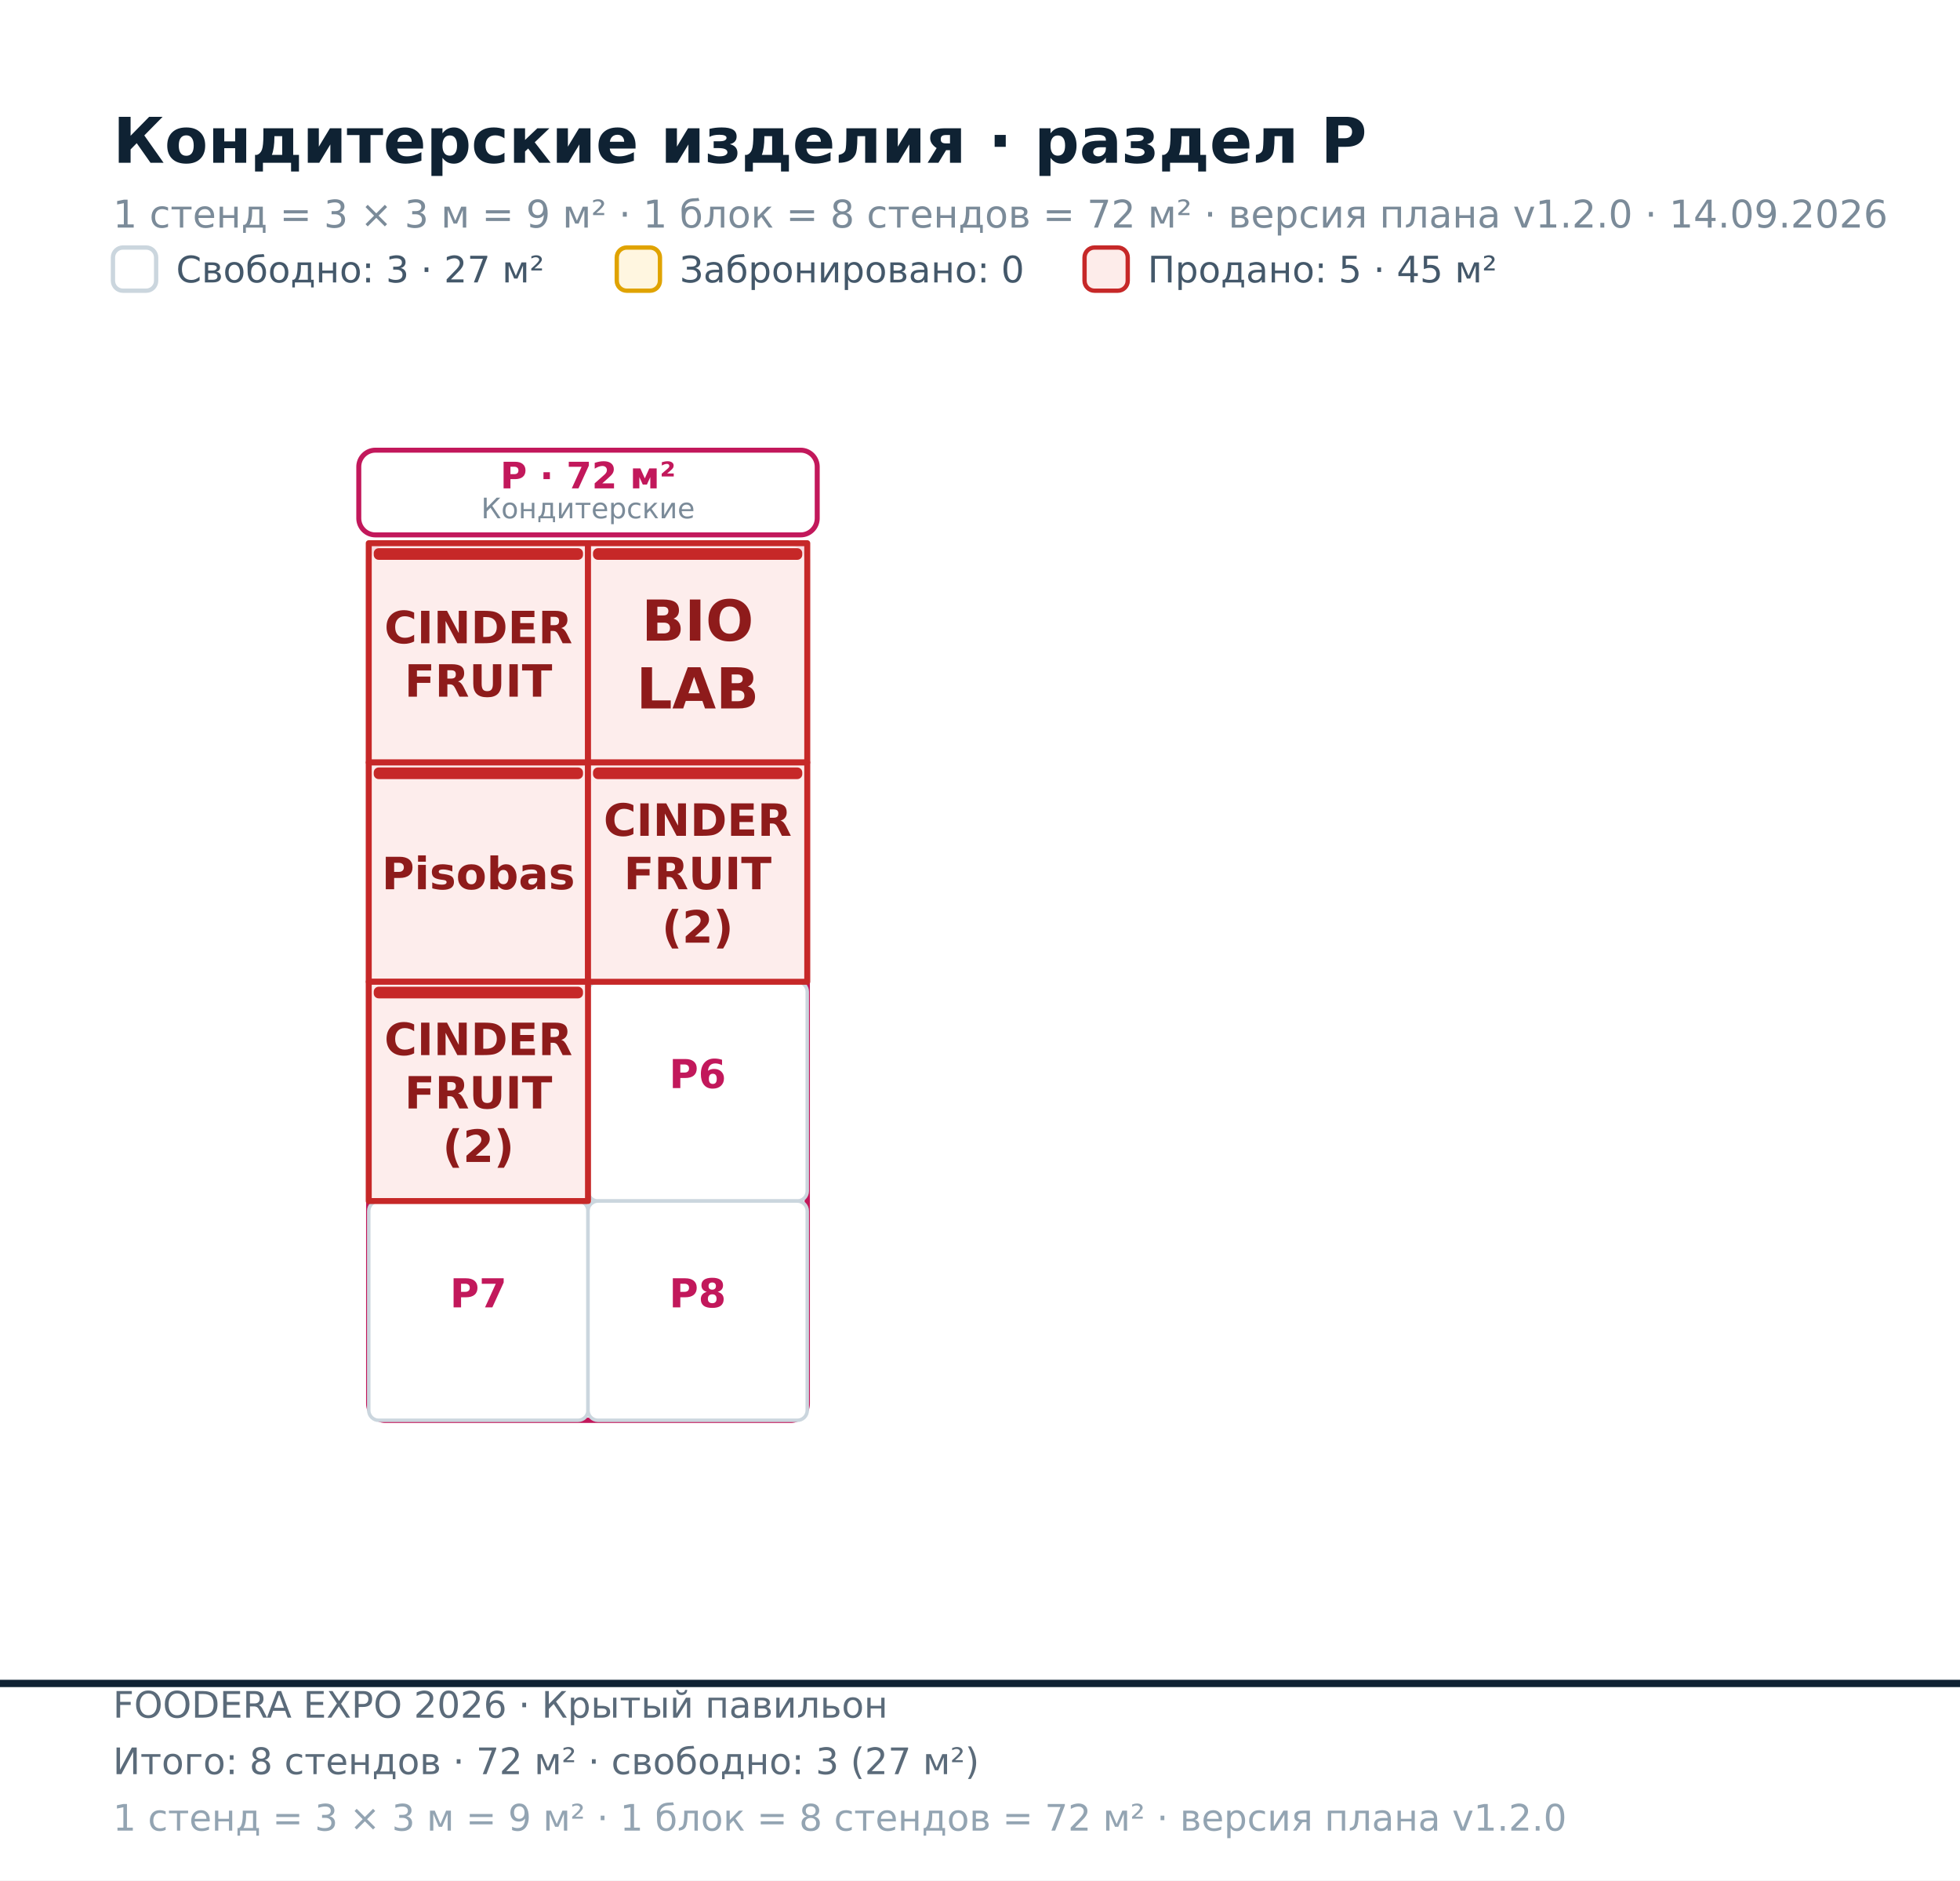
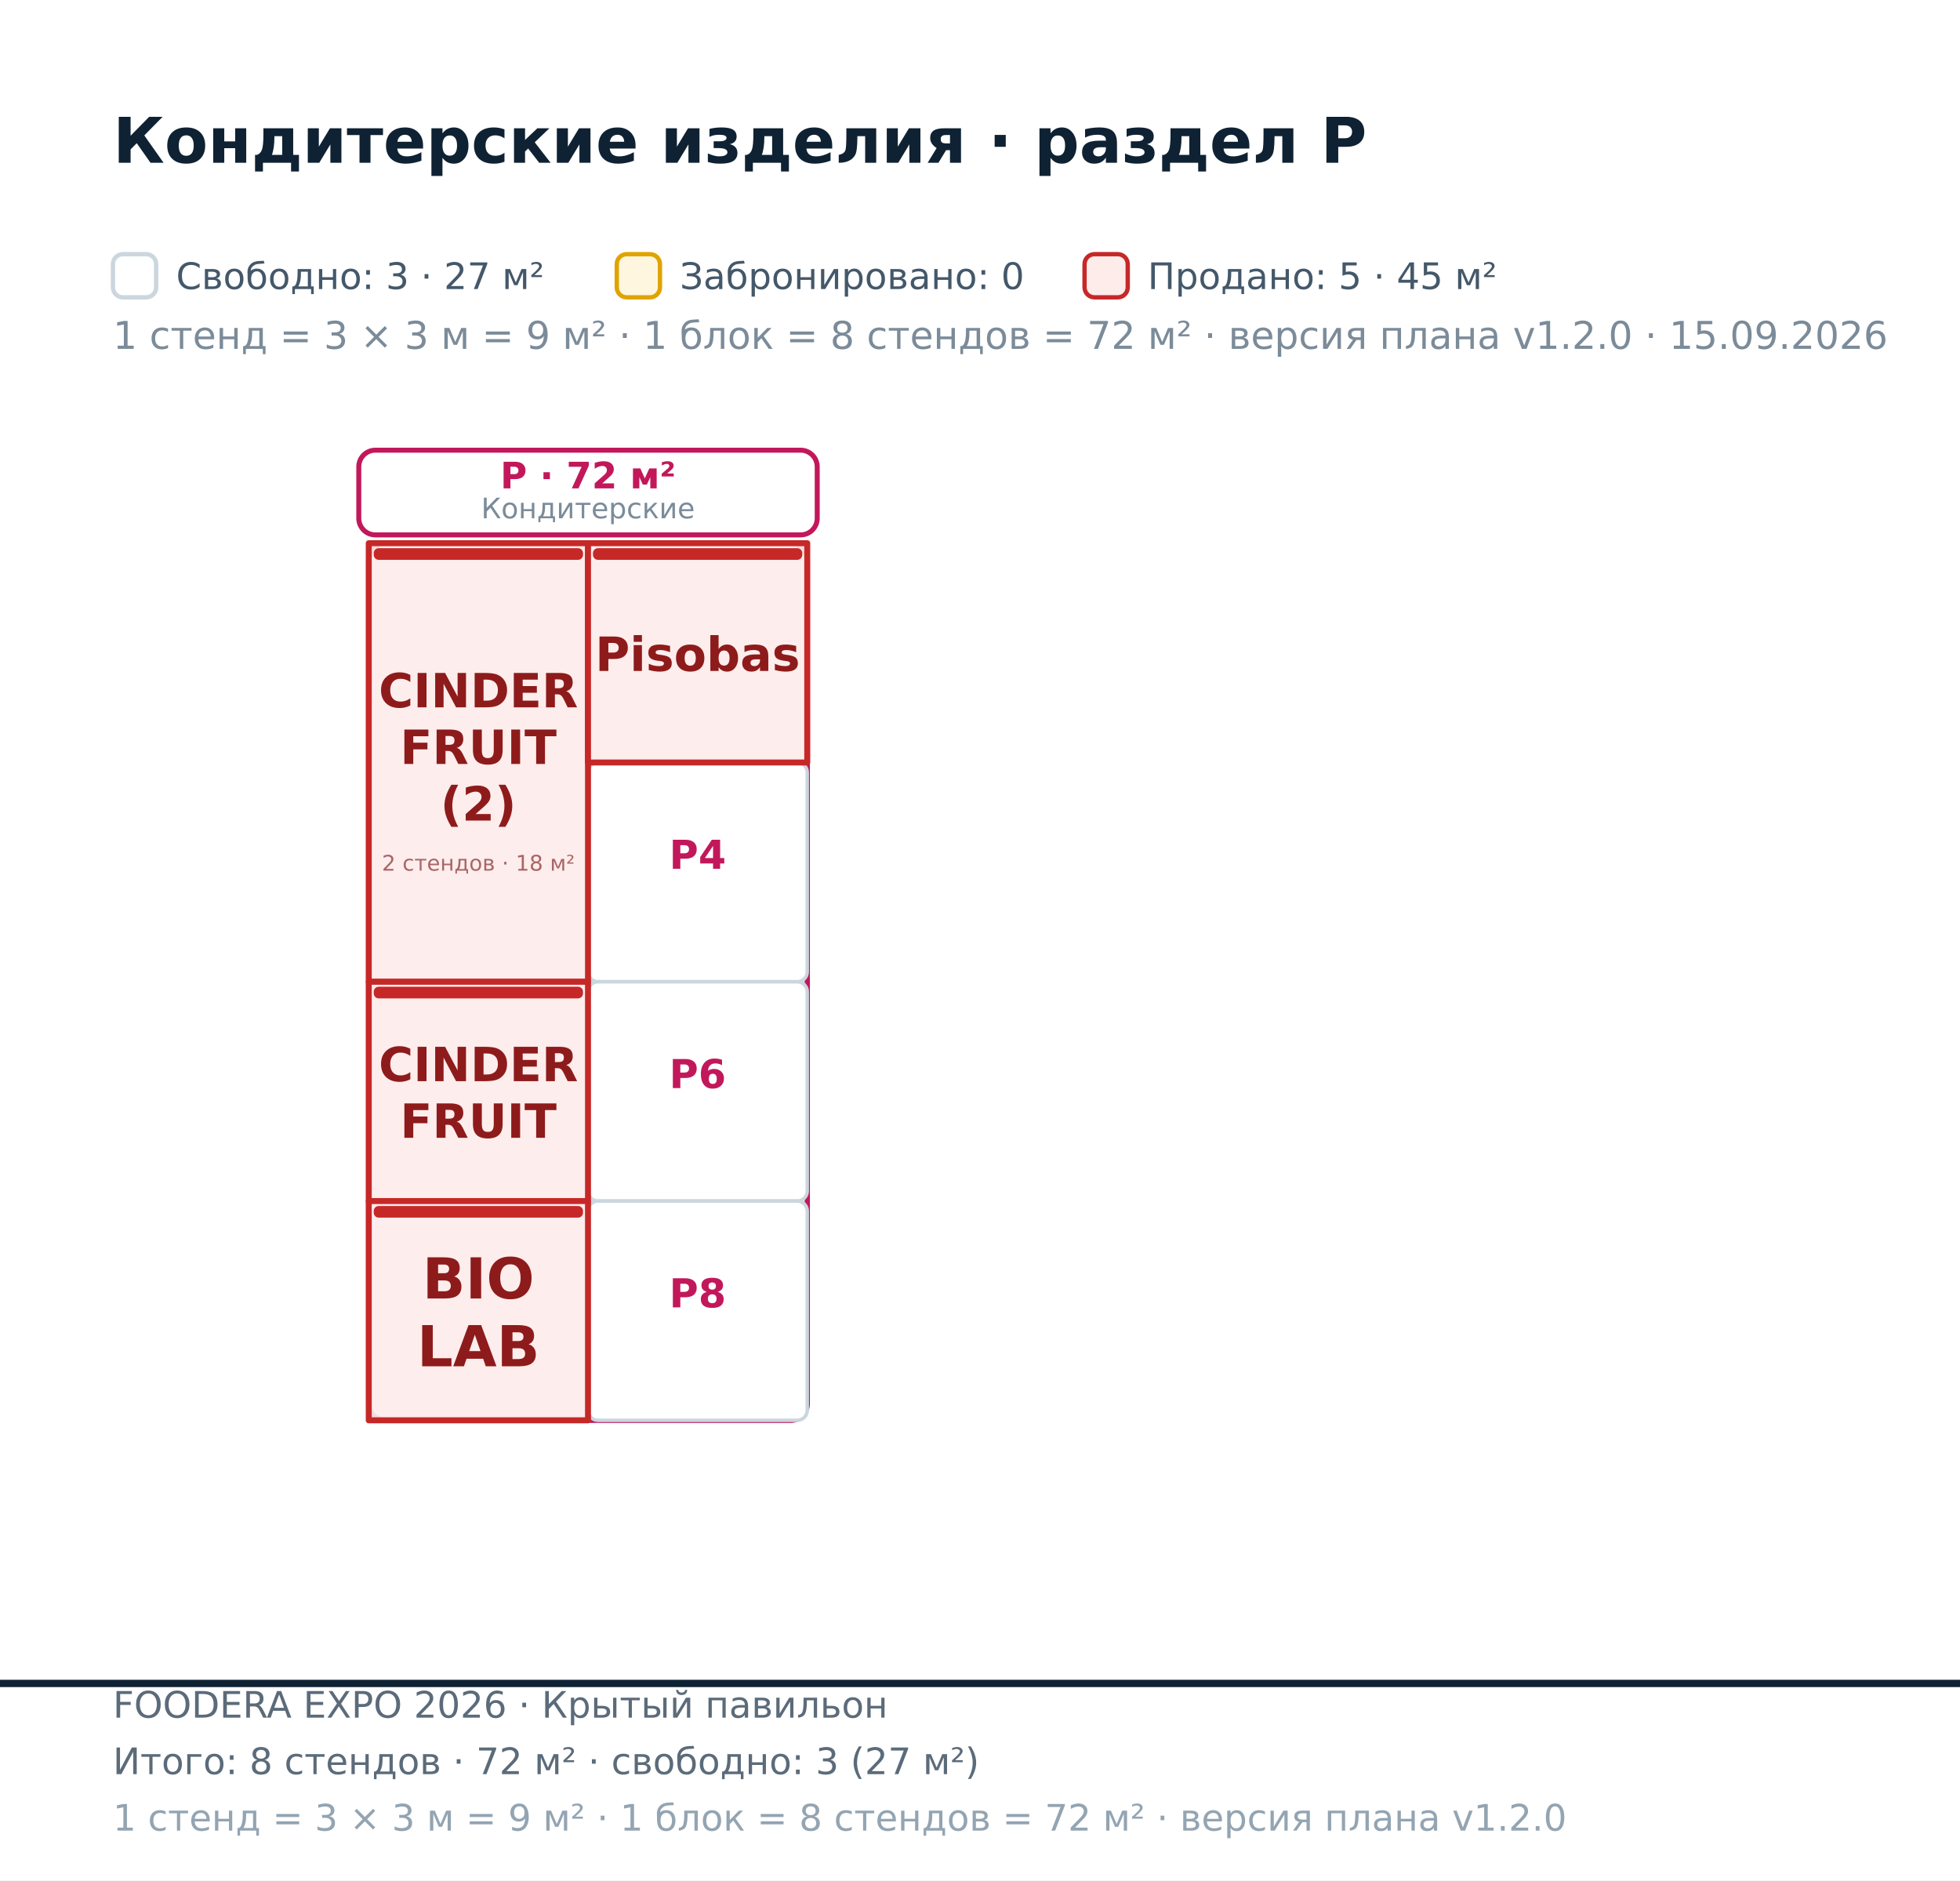
<svg xmlns="http://www.w3.org/2000/svg" width="590" height="566" viewBox="0 0 590 566" font-family="DejaVu Sans, Helvetica, Arial, sans-serif">
  <rect x="0.00" y="0.00" width="590.00" height="566.00" fill="#ffffff" />
  <polygon points="-681.00,-593.30 1431.00,-593.30 1431.00,506.70 -681.00,506.70" fill="#ffffff" fill-opacity="0.55" stroke="#0f2233" stroke-width="2.2" />
  <rect x="111.00" y="163.50" width="132.00" height="264.00" fill="none" stroke="#C2185B" stroke-width="1.6" rx="5" />
  <rect x="108.00" y="135.50" width="138.00" height="25.50" fill="#ffffff" stroke="#C2185B" stroke-width="1.5" rx="5" />
  <text x="177.00" y="147.00" font-size="11.00" fill="#C2185B" font-weight="bold" text-anchor="middle">P · 72 м²</text>
  <text x="177.00" y="156.00" font-size="8.50" fill="#7b8b99" text-anchor="middle">Кондитерские</text>
+   <rect x="177.00" y="229.50" width="66.00" height="66.00" fill="#ffffff" stroke="#cbd6de" stroke-width="1.05" rx="3" />
+   <text x="210.00" y="261.50" font-size="12.00" fill="#C2185B" font-weight="bold" text-anchor="middle">P4</text>
  <rect x="177.00" y="295.50" width="66.00" height="66.00" fill="#ffffff" stroke="#cbd6de" stroke-width="1.05" rx="3" />
  <text x="210.00" y="327.50" font-size="12.00" fill="#C2185B" font-weight="bold" text-anchor="middle">P6</text>
-   <rect x="111.00" y="361.50" width="66.00" height="66.00" fill="#ffffff" stroke="#cbd6de" stroke-width="1.05" rx="3" />
-   <text x="144.00" y="393.50" font-size="12.00" fill="#C2185B" font-weight="bold" text-anchor="middle">P7</text>
  <rect x="177.00" y="361.50" width="66.00" height="66.00" fill="#ffffff" stroke="#cbd6de" stroke-width="1.05" rx="3" />
  <text x="210.00" y="393.50" font-size="12.00" fill="#C2185B" font-weight="bold" text-anchor="middle">P8</text>
-   <path d="M111 163.5L177 163.5L177 229.5L111 229.5Z" fill="#fdecea" fill-opacity="0.92" stroke="#c62828" stroke-width="1.8" stroke-linejoin="round" />
+   <path d="M111 163.5L177 163.5L177 229.5L177 295.5L111 295.5L111 229.5Z" fill="#fdecea" fill-opacity="0.92" stroke="#c62828" stroke-width="1.8" stroke-linejoin="round" />
  <rect x="112.50" y="165.00" width="63.00" height="3.50" fill="#c62828" rx="1.5" />
-   <text x="144.00" y="193.61" font-size="13.40" fill="#8e1b1b" font-weight="bold" text-anchor="middle">CINDER</text>
-   <text x="144.00" y="209.69" font-size="13.40" fill="#8e1b1b" font-weight="bold" text-anchor="middle">FRUIT</text>
+   <text x="144.00" y="212.91" font-size="14.20" fill="#8e1b1b" font-weight="bold" text-anchor="middle">CINDER</text>
+   <text x="144.00" y="229.95" font-size="14.20" fill="#8e1b1b" font-weight="bold" text-anchor="middle">FRUIT</text>
+   <text x="144.00" y="246.99" font-size="14.20" fill="#8e1b1b" font-weight="bold" text-anchor="middle">(2)</text>
+   <text x="144.00" y="262.06" font-size="6.49" fill="#a86666" text-anchor="middle">2 стендов · 18 м²</text>
  <path d="M177 163.5L243 163.5L243 229.5L177 229.5Z" fill="#fdecea" fill-opacity="0.92" stroke="#c62828" stroke-width="1.8" stroke-linejoin="round" />
  <rect x="178.50" y="165.00" width="63.00" height="3.50" fill="#c62828" rx="1.5" />
-   <text x="210.00" y="192.83" font-size="17.00" fill="#8e1b1b" font-weight="bold" text-anchor="middle">BIO</text>
-   <text x="210.00" y="213.23" font-size="17.00" fill="#8e1b1b" font-weight="bold" text-anchor="middle">LAB</text>
-   <path d="M111 229.5L177 229.5L177 295.5L111 295.5Z" fill="#fdecea" fill-opacity="0.92" stroke="#c62828" stroke-width="1.8" stroke-linejoin="round" />
-   <rect x="112.50" y="231.00" width="63.00" height="3.50" fill="#c62828" rx="1.5" />
-   <text x="144.00" y="267.65" font-size="13.40" fill="#8e1b1b" font-weight="bold" text-anchor="middle">Pisobas</text>
-   <path d="M177 229.5L243 229.5L243 295.5L177 295.5Z" fill="#fdecea" fill-opacity="0.92" stroke="#c62828" stroke-width="1.8" stroke-linejoin="round" />
-   <rect x="178.50" y="231.00" width="63.00" height="3.50" fill="#c62828" rx="1.5" />
-   <text x="210.00" y="251.57" font-size="13.40" fill="#8e1b1b" font-weight="bold" text-anchor="middle">CINDER</text>
-   <text x="210.00" y="267.65" font-size="13.40" fill="#8e1b1b" font-weight="bold" text-anchor="middle">FRUIT</text>
-   <text x="210.00" y="283.73" font-size="13.40" fill="#8e1b1b" font-weight="bold" text-anchor="middle">(2)</text>
+   <text x="210.00" y="201.95" font-size="14.20" fill="#8e1b1b" font-weight="bold" text-anchor="middle">Pisobas</text>
  <path d="M111 295.5L177 295.5L177 361.5L111 361.5Z" fill="#fdecea" fill-opacity="0.92" stroke="#c62828" stroke-width="1.8" stroke-linejoin="round" />
  <rect x="112.50" y="297.00" width="63.00" height="3.50" fill="#c62828" rx="1.5" />
-   <text x="144.00" y="317.57" font-size="13.40" fill="#8e1b1b" font-weight="bold" text-anchor="middle">CINDER</text>
-   <text x="144.00" y="333.65" font-size="13.40" fill="#8e1b1b" font-weight="bold" text-anchor="middle">FRUIT</text>
-   <text x="144.00" y="349.73" font-size="13.40" fill="#8e1b1b" font-weight="bold" text-anchor="middle">(2)</text>
+   <text x="144.00" y="325.43" font-size="14.20" fill="#8e1b1b" font-weight="bold" text-anchor="middle">CINDER</text>
+   <text x="144.00" y="342.47" font-size="14.20" fill="#8e1b1b" font-weight="bold" text-anchor="middle">FRUIT</text>
+   <path d="M111 361.5L177 361.5L177 427.5L111 427.5Z" fill="#fdecea" fill-opacity="0.92" stroke="#c62828" stroke-width="1.8" stroke-linejoin="round" />
+   <rect x="112.50" y="363.00" width="63.00" height="3.50" fill="#c62828" rx="1.5" />
+   <text x="144.00" y="390.83" font-size="17.00" fill="#8e1b1b" font-weight="bold" text-anchor="middle">BIO</text>
+   <text x="144.00" y="411.23" font-size="17.00" fill="#8e1b1b" font-weight="bold" text-anchor="middle">LAB</text>
  <text x="34.00" y="49.00" font-size="19.00" fill="#0f2233" font-weight="bold">Кондитерские изделия · раздел P</text>
-   <text x="34.00" y="68.50" font-size="11.50" fill="#7b8b99">1 стенд = 3 × 3 м = 9 м² · 1 блок = 8 стендов = 72 м² · версия плана v1.2.0 · 14.09.2026</text>
-   <rect x="34.00" y="74.50" width="13.00" height="13.00" fill="#ffffff" stroke="#cbd6de" stroke-width="1.3" rx="3" />
-   <text x="53.00" y="85.00" font-size="11.00" fill="#44586a">Свободно: 3 · 27 м²</text>
-   <rect x="185.66" y="74.50" width="13.00" height="13.00" fill="#fff6e0" stroke="#e0a300" stroke-width="1.3" rx="3" />
-   <text x="204.66" y="85.00" font-size="11.00" fill="#44586a">Забронировано: 0</text>
-   <rect x="326.47" y="74.50" width="13.00" height="13.00" fill="#fdecea" stroke="#c62828" stroke-width="1.3" rx="3" />
-   <text x="345.47" y="85.00" font-size="11.00" fill="#44586a">Продано: 5 · 45 м²</text>
+   <rect x="34.00" y="76.50" width="13.00" height="13.00" fill="#ffffff" stroke="#cbd6de" stroke-width="1.3" rx="3" />
+   <text x="34.00" y="105.00" font-size="11.50" fill="#7b8b99">1 стенд = 3 × 3 м = 9 м² · 1 блок = 8 стендов = 72 м² · версия плана v1.2.0 · 15.09.2026</text>
+   <text x="53.00" y="87.00" font-size="11.00" fill="#44586a">Свободно: 3 · 27 м²</text>
+   <rect x="185.66" y="76.50" width="13.00" height="13.00" fill="#fff6e0" stroke="#e0a300" stroke-width="1.3" rx="3" />
+   <text x="204.66" y="87.00" font-size="11.00" fill="#44586a">Забронировано: 0</text>
+   <rect x="326.47" y="76.50" width="13.00" height="13.00" fill="#fdecea" stroke="#c62828" stroke-width="1.3" rx="3" />
+   <text x="345.47" y="87.00" font-size="11.00" fill="#44586a">Продано: 5 · 45 м²</text>
  <text x="34.00" y="517.00" font-size="11.00" fill="#5b6b7a">FOODERA EXPO 2026 · Крытый павильон</text>
  <text x="34.00" y="534.00" font-size="11.00" fill="#5b6b7a">Итого: 8 стендов · 72 м² · свободно: 3 (27 м²)</text>
  <text x="34.00" y="551.00" font-size="11.00" fill="#93a4b2">1 стенд = 3 × 3 м = 9 м² · 1 блок = 8 стендов = 72 м² · версия плана v1.2.0</text>
</svg>
